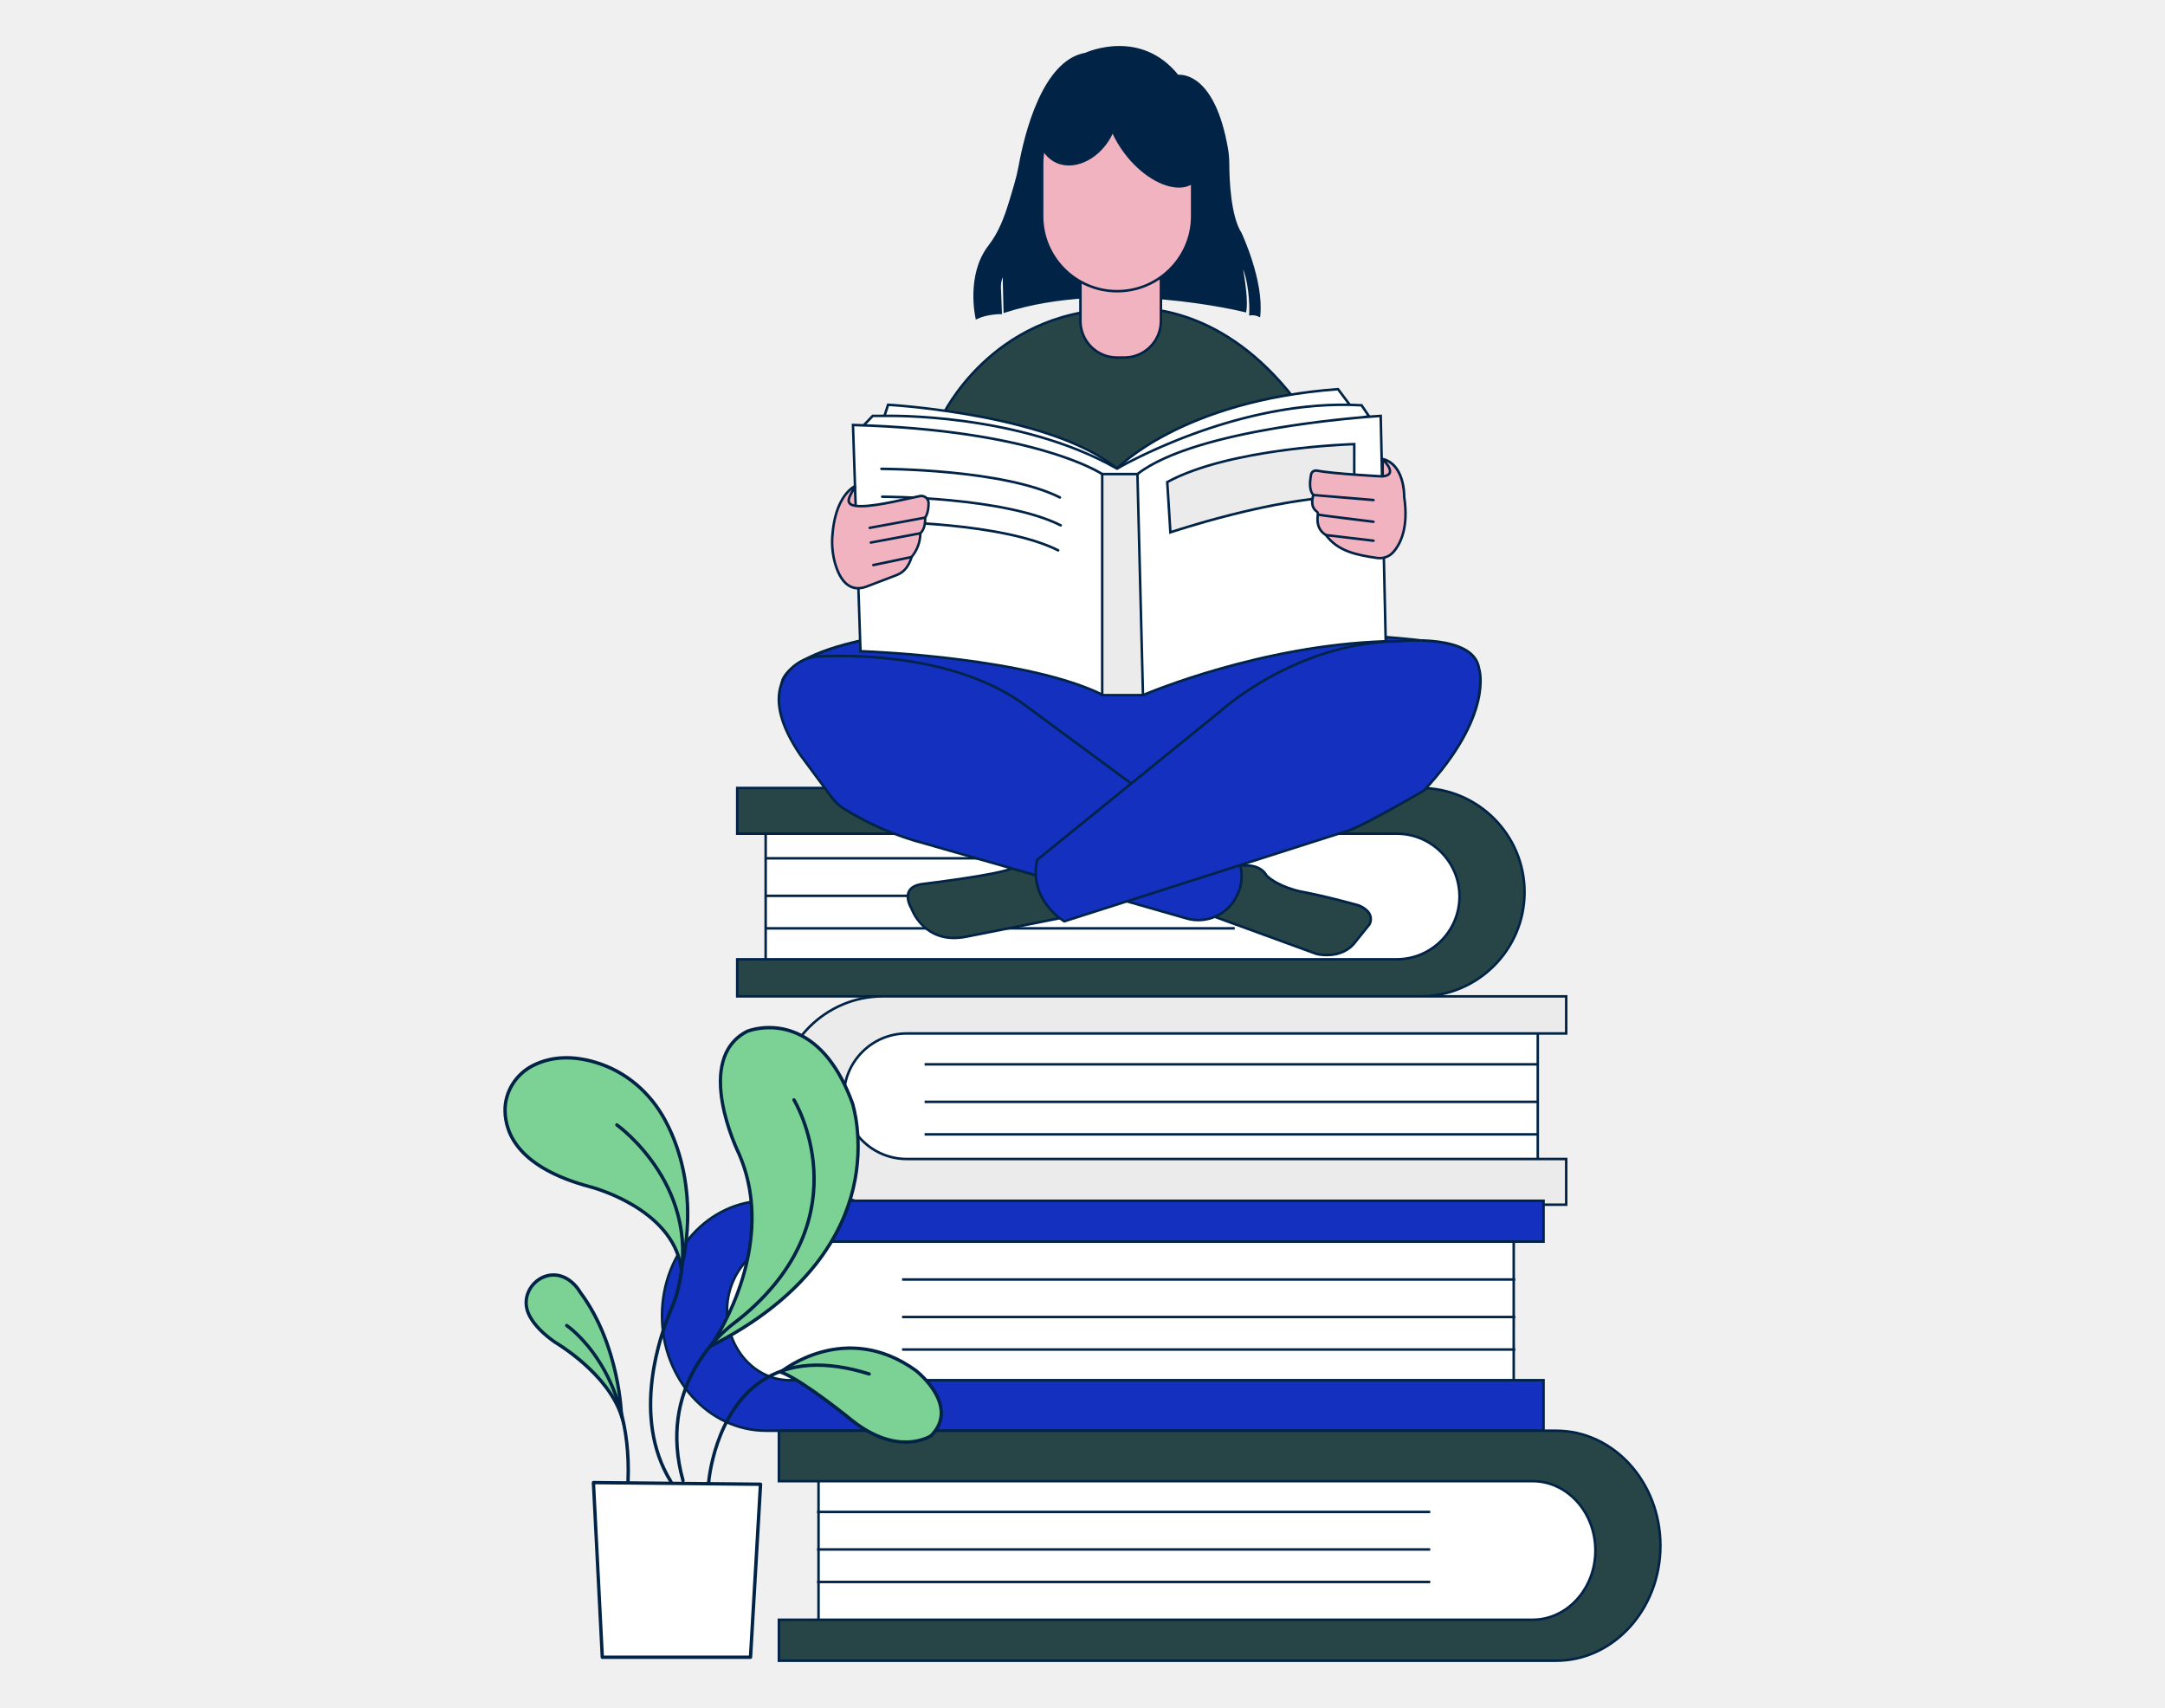
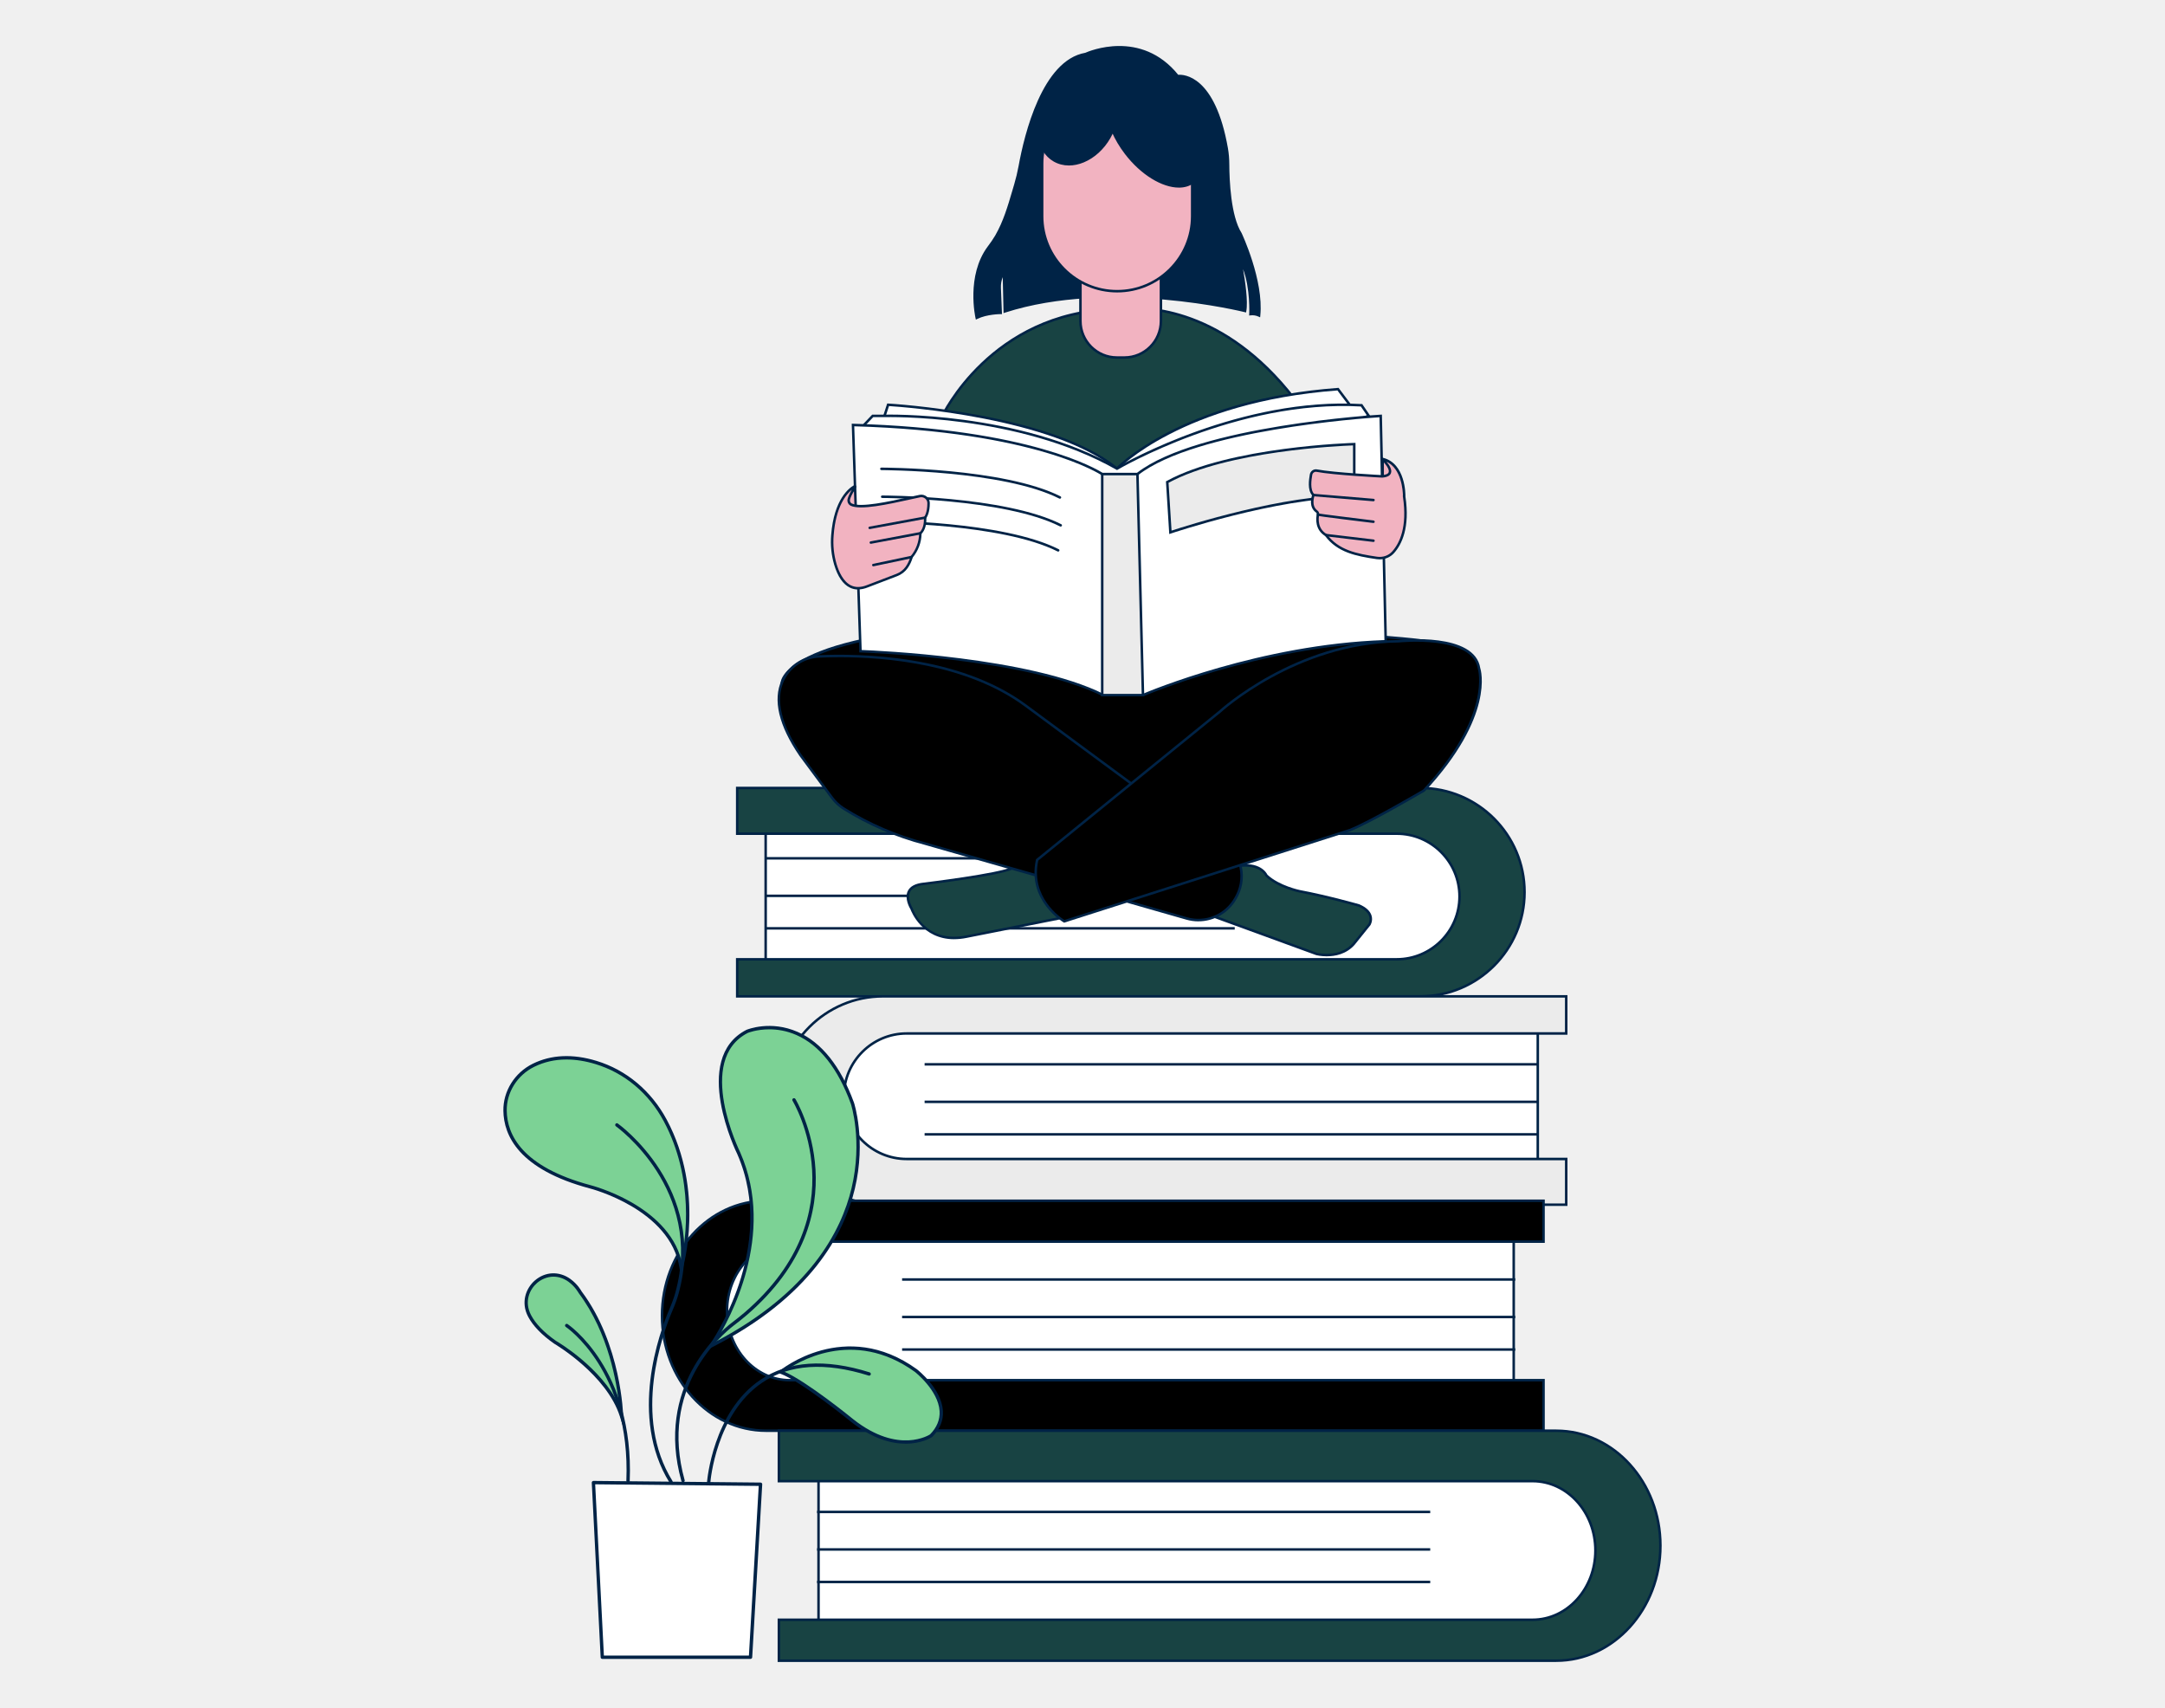
<svg xmlns="http://www.w3.org/2000/svg" id="a" width="865.76" height="682.89" viewBox="0 0 865.76 682.89">
  <g>
    <path d="M306.18,329h253c14.13,0,25.58,11.45,25.58,25.58h0v5.2c0,14.13-11.45,25.58-25.58,25.58h-253v-56.36h0Z" fill="#fff" />
    <path d="M559.18,385.86h-253.5v-57.36h253.5c14.38,0,26.08,11.7,26.08,26.08v5.2c0,14.38-11.7,26.08-26.08,26.08Zm-252.5-1h252.5c13.83,0,25.08-11.25,25.08-25.08v-5.2c0-13.83-11.25-25.08-25.08-25.08h-252.5v55.36Z" fill="#002346" />
  </g>
  <g>
    <rect x="306.18" y="342.68" width="187.57" height="1" fill="#002346" />
    <rect x="306.18" y="357.68" width="187.57" height="1" fill="#002346" />
    <rect x="306.18" y="370.68" width="187.57" height="1" fill="#002346" />
  </g>
  <g>
    <polygon points="552.91 183.65 552.91 192.98 557.16 195.21 558.24 191.93 556.24 185.93 552.91 183.65" fill="#f2b3c1" />
    <path d="M557.45,195.93l-5.05-2.65v-10.58l4.26,2.91,2.11,6.32-1.32,4Zm-4.05-3.26l3.47,1.82,.84-2.56-1.89-5.68-2.42-1.65v8.08Z" fill="#002346" />
  </g>
  <g>
    <ellipse cx="341.24" cy="200.93" rx="3" ry="5" fill="#f2b3c1" />
    <path d="M341.24,206.43c-1.96,0-3.5-2.42-3.5-5.5s1.54-5.5,3.5-5.5,3.5,2.42,3.5,5.5-1.54,5.5-3.5,5.5Zm0-10c-1.36,0-2.5,2.06-2.5,4.5s1.14,4.5,2.5,4.5,2.5-2.06,2.5-4.5-1.14-4.5-2.5-4.5Z" fill="#002346" />
  </g>
  <g>
-     <path d="M294.8,315.06h273.2c23,0,41.65,18.65,41.65,41.65h0c0,23-18.65,41.65-41.65,41.66H294.8v-14.82h263.73c13.86,0,25.1-11.24,25.11-25.1h0c0-13.87-11.24-25.11-25.11-25.11H294.8v-18.28Z" fill="#274546" />
+     <path d="M294.8,315.06h273.2c23,0,41.65,18.65,41.65,41.65h0c0,23-18.65,41.65-41.65,41.66H294.8v-14.82h263.73c13.86,0,25.1-11.24,25.11-25.1h0c0-13.87-11.24-25.11-25.11-25.11H294.8v-18.28Z" fill="#184343" />
    <path d="M568,398.87H294.3v-15.82h264.23c13.56,0,24.6-11.04,24.61-24.6,0-13.57-11.04-24.61-24.61-24.61H294.3v-19.28h273.7c23.24,0,42.15,18.91,42.15,42.15s-18.91,42.15-42.15,42.16Zm-272.7-1h272.7c22.69,0,41.15-18.47,41.15-41.16s-18.46-41.15-41.15-41.15H295.3v17.28h263.23c14.12,0,25.61,11.49,25.61,25.61,0,14.12-11.49,25.6-25.61,25.6H295.3v13.82Z" fill="#002346" />
  </g>
  <g>
    <path d="M614.94,467.73h-253c-14.13,0-25.58-11.45-25.58-25.58h0v-5.2c0-14.13,11.45-25.58,25.58-25.58h253v56.36h0Z" fill="#fff" />
    <path d="M615.44,468.23h-253.5c-14.38,0-26.08-11.7-26.08-26.08v-5.2c0-14.38,11.7-26.08,26.08-26.08h253.5v57.36Zm-253.5-56.36c-13.83,0-25.08,11.25-25.08,25.08v5.2c0,13.83,11.25,25.08,25.08,25.08h252.5v-55.36h-252.5Z" fill="#002346" />
  </g>
  <g>
    <path d="M626.31,481.67H353.12c-23,0-41.64-18.65-41.65-41.65h0c0-23,18.66-41.65,41.66-41.65h273.18v14.84H362.58c-13.86,0-25.09,11.22-25.11,25.08h0c0,13.86,11.24,25.1,25.1,25.11h263.74v18.27Z" fill="#ebebeb" />
    <path d="M626.81,482.17H353.12c-23.24,0-42.14-18.91-42.15-42.15,0-23.24,18.92-42.15,42.16-42.15h273.68v15.84H362.58c-13.55,0-24.59,11.03-24.61,24.58,0,13.56,11.04,24.6,24.6,24.61h264.24v19.27Zm-273.68-83.3c-22.69,0-41.15,18.46-41.16,41.15,0,22.68,18.47,41.14,41.15,41.15h272.69v-17.27H362.57c-14.12,0-25.6-11.49-25.6-25.61,.02-14.11,11.51-25.58,25.61-25.58h263.23v-13.84H353.13Z" fill="#002346" />
  </g>
  <g>
    <path d="M605.32,556.67H317.87c-15.59,0-28.22-12.63-28.22-28.22v-5.74c0-15.59,12.63-28.22,28.22-28.22h287.45v62.18h0Z" fill="#fff" />
    <path d="M605.82,557.17H317.87c-15.84,0-28.72-12.88-28.72-28.72v-5.74c0-15.84,12.88-28.72,28.72-28.72h287.95v63.18Zm-287.95-62.18c-15.28,0-27.72,12.44-27.72,27.72v5.74c0,15.29,12.44,27.72,27.72,27.72h286.95v-61.18H317.87Z" fill="#002346" />
  </g>
  <g>
-     <path d="M617.24,572.05H306.38c-23,0-41.65-20.58-41.65-46h0c0-25.38,18.65-45.95,41.65-45.95h310.86v16.34H315.85c-13.87,0-25.11,12.4-25.11,27.7h0c0,15.3,11.24,27.71,25.11,27.71h301.39v20.2Z" fill="#1330be" />
+     <path d="M617.24,572.05H306.38c-23,0-41.65-20.58-41.65-46h0c0-25.38,18.65-45.95,41.65-45.95h310.86v16.34H315.85c-13.87,0-25.11,12.4-25.11,27.7h0c0,15.3,11.24,27.71,25.11,27.71h301.39v20.2Z" fill="ffff" />
    <path d="M617.74,572.55H306.38c-23.24,0-42.15-20.86-42.15-46.5s18.91-46.45,42.15-46.45h311.36v17.34H315.85c-13.57,0-24.61,12.2-24.61,27.2s11.04,27.21,24.61,27.21h301.89v21.2Zm-311.36-91.95c-22.69,0-41.15,20.39-41.15,45.45s18.46,45.5,41.15,45.5h310.36v-19.2H315.85c-14.12,0-25.61-12.66-25.61-28.21s11.49-28.2,25.61-28.2h300.89v-15.34H306.38Z" fill="#002346" />
  </g>
  <g>
    <path d="M327.32,587.43h283.51c15.59,0,28.22,12.63,28.22,28.22v5.74c0,15.59-12.63,28.22-28.22,28.22H327.32v-62.18h0Z" fill="#fff" />
    <path d="M610.83,650.11H326.82v-63.18h284.01c15.84,0,28.72,12.88,28.72,28.72v5.74c0,15.84-12.88,28.72-28.72,28.72Zm-283.01-1h283.01c15.28,0,27.72-12.43,27.72-27.72v-5.74c0-15.29-12.44-27.72-27.72-27.72H327.82v61.18Z" fill="#002346" />
  </g>
  <g>
-     <path d="M311.47,572.05h310.85c23,0,41.66,20.57,41.66,45.95h0c0,25.39-18.65,46-41.66,46H311.47v-16.38h301.4c13.86,0,25.11-12.41,25.11-27.7h0c0-15.3-11.25-27.71-25.11-27.71H311.47v-20.16Z" fill="#274546" />
+     <path d="M311.47,572.05h310.85c23,0,41.66,20.57,41.66,45.95h0c0,25.39-18.65,46-41.66,46H311.47v-16.38h301.4c13.86,0,25.11-12.41,25.11-27.7h0c0-15.3-11.25-27.71-25.11-27.71H311.47v-20.16Z" fill="#184343" />
    <path d="M622.32,664.5H310.97v-17.38h301.9c13.57,0,24.61-12.2,24.61-27.2s-11.04-27.21-24.61-27.21H310.97v-21.16h311.35c23.25,0,42.16,20.84,42.16,46.45s-18.91,46.5-42.16,46.5Zm-310.35-1h310.35c22.7,0,41.16-20.41,41.16-45.5s-18.46-45.45-41.16-45.45H311.97v19.16h300.9c14.12,0,25.61,12.66,25.61,28.21s-11.49,28.2-25.61,28.2H311.97v15.38Z" fill="#002346" />
  </g>
  <g>
-     <path d="M517.53,159.38c-28.69-37-60.28-36.62-67.73-36-1.35,.12-2.7,.19-4.05,.23-50.08,1.31-69.12,43.05-69.12,43.05v34.14h140.9v-41.42Z" fill="#274546" />
+     <path d="M517.53,159.38c-28.69-37-60.28-36.62-67.73-36-1.35,.12-2.7,.19-4.05,.23-50.08,1.31-69.12,43.05-69.12,43.05v34.14h140.9v-41.42Z" fill="#184343" />
    <path d="M518.03,201.3h-141.9l.05-34.85c.19-.42,19.75-42.04,69.56-43.34,1.47-.04,2.79-.12,4.02-.23,8.84-.74,39.87-.3,68.17,36.19l.1,.14v42.09Zm-140.9-1h139.9v-40.75c-27.96-35.96-58.49-36.4-67.19-35.67-1.25,.11-2.58,.19-4.08,.23-48.02,1.26-67.57,40.44-68.64,42.66v33.53Z" fill="#002346" />
  </g>
  <g>
    <path d="M353.69,166.29l1.45-4.45s64.91,3.51,91.52,25.54c0,0,25.17-27.09,88.39-31.79l4.7,6.25-93.39,32.77-92.67-28.32Z" fill="#fff" />
    <path d="M446.37,195.14l-.16-.05-93.16-28.47,1.73-5.3,.38,.02c.65,.04,64.81,3.74,91.46,25.36,3.19-3.14,29.5-27.24,88.39-31.61l.27-.02,5.27,7.01-94.19,33.05Zm-92.05-29.17l92.03,28.12,92.59-32.49-4.12-5.49c-62.06,4.69-87.54,31.34-87.79,31.61l-.32,.34-.36-.3c-25.12-20.8-85.45-25.06-90.85-25.4l-1.17,3.6Z" fill="#002346" />
  </g>
  <g>
-     <path d="M312.67,273.01s.48-21.68,101.5-23.49h65.6s75.36,4.7,88.53,6.57l-119.39,62.44-136.24-45.52Z" fill="#1330be" />
+     <path d="M312.67,273.01s.48-21.68,101.5-23.49h65.6s75.36,4.7,88.53,6.57l-119.39,62.44-136.24-45.52Z" fill="ffff" />
    <path d="M448.95,319.07l-136.79-45.7v-.37c.03-.91,1.65-22.18,102-23.98h65.61c.78,.05,75.56,4.72,88.6,6.58l1.54,.22-120.95,63.26Zm-135.71-46.4l135.63,45.31,117.79-61.6c-16.52-1.96-86.19-6.32-86.92-6.36h-65.57c-91.82,1.65-100.19,19.87-100.93,22.65Z" fill="#002346" />
  </g>
  <g>
-     <path d="M416.17,350.04l-11.17-3c-5.15,2.71-35.59,6.34-35.59,6.34-10.48,1.08-4.88,9.93-4.88,9.93,0,0,4.88,14.64,22,11.2l39.19-7.76-9.55-16.71Z" fill="#274546" />
+     <path d="M416.17,350.04l-11.17-3c-5.15,2.71-35.59,6.34-35.59,6.34-10.48,1.08-4.88,9.93-4.88,9.93,0,0,4.88,14.64,22,11.2l39.19-7.76-9.55-16.71Z" fill="#184343" />
    <path d="M381.56,375.53c-12.83,0-17.15-11.08-17.49-12-.3-.5-2.51-4.29-1.05-7.29,.92-1.88,3.04-3.01,6.33-3.35,.3-.04,30.4-3.65,35.41-6.29l.17-.09,.19,.05,11.37,3.05,10,17.49-39.87,7.89c-1.82,.37-3.51,.53-5.07,.53Zm23.49-27.96c-5.63,2.71-34.35,6.16-35.58,6.3-2.93,.3-4.79,1.24-5.54,2.79-1.29,2.66,1,6.34,1.02,6.37l.05,.11c.19,.58,4.95,14.17,21.43,10.87l38.51-7.62-9.1-15.93-10.78-2.9Z" fill="#002346" />
  </g>
  <g>
-     <path d="M485.75,366.55l40.72,14.86s9.15,2.39,14.81-3.92l6.32-7.84s2.83-4.53-4.14-7.6c0,0-12.2-3.51-23.74-5.69,0,0-8.49-1.74-13.29-6.32,0,0-2.19-5.32-11.76-3.75l-8.92,20.26Z" fill="#274546" />
+     <path d="M485.75,366.55l40.72,14.86s9.15,2.39,14.81-3.92l6.32-7.84s2.83-4.53-4.14-7.6c0,0-12.2-3.51-23.74-5.69,0,0-8.49-1.74-13.29-6.32,0,0-2.19-5.32-11.76-3.75l-8.92,20.26Z" fill="#184343" />
    <path d="M530.58,382.37c-2.37,0-4.08-.43-4.24-.47l-41.27-15.06,9.24-21,.27-.04c9.22-1.52,11.87,3.15,12.26,3.95,4.65,4.38,12.89,6.11,12.98,6.12,11.42,2.16,23.66,5.67,23.78,5.7,2.69,1.18,4.3,2.68,4.86,4.49,.64,2.09-.39,3.78-.43,3.85l-6.35,7.89c-3.36,3.75-7.84,4.56-11.08,4.56Zm-44.16-16.1l40.22,14.68s8.88,2.22,14.27-3.78l6.3-7.82h0s.8-1.37,.29-2.99c-.47-1.51-1.9-2.8-4.24-3.83-.06-.01-12.25-3.51-23.63-5.66-.36-.07-8.69-1.82-13.54-6.45l-.12-.17c-.08-.2-2.15-4.83-10.95-3.49l-8.59,19.52Z" fill="#002346" />
  </g>
  <g>
    <path d="M390.59,127.05s-3.9-16.57,4.81-28.23c1.09-1.41,2.09-2.88,3-4.4,3.7-6.43,5.55-13.51,7.65-20.59,.73-2.45,1.32-4.93,1.78-7.45,1.94-10.67,9.04-41.86,26.31-44.79,0,0,21.59-10.26,36.8,8.85,0,0,14.15-2.31,19.6,28.94,.37,2.14,.53,4.31,.54,6.48,.03,6.17,.59,20.71,4.98,27.57,0,0,8.85,18.62,7.41,32.71-1.07-.5-2.26-.68-3.43-.54,0,0,.72-13.55-4.16-21.68,0,0,3.07,14.81,2,20.41,0,0-53.47-13.55-96.1,.18l-.36-15.71h0c-1.18,1.88-1.76,4.07-1.67,6.29l.4,10s-5.53,0-9.56,1.97Z" fill="#002346" />
    <path d="M390.24,127.78l-.14-.61c-.04-.17-3.85-16.93,4.9-28.64,1.07-1.39,2.07-2.86,2.97-4.36,3.25-5.65,5.02-11.7,6.9-18.1l.7-2.38c.72-2.44,1.32-4.93,1.77-7.4,2.29-12.6,9.46-42.19,26.65-45.18,1.34-.6,22.31-9.58,37.17,8.8,2.16-.17,14.77,.12,19.88,29.38,.36,2.05,.54,4.2,.55,6.56,.03,5.95,.56,20.52,4.9,27.3,.12,.24,8.92,18.96,7.49,33.03l-.07,.7-.64-.29c-.99-.46-2.08-.63-3.16-.5l-.59,.07,.03-.59c0-.12,.49-10.14-2.46-17.96,.84,4.8,2.03,12.91,1.29,16.81l-.1,.52-.51-.13c-.53-.13-53.82-13.35-95.82,.17l-.64,.21-.33-14.39c-.53,1.35-.78,2.8-.72,4.27l.42,10.52h-.52s0,0,0,0c-.07,0-5.47,.02-9.34,1.92l-.56,.28Zm57.33-108.39c-7.47,0-13.12,2.6-13.23,2.65l-.13,.04c-17.09,2.9-24.14,34.7-25.9,44.38-.46,2.51-1.06,5.03-1.79,7.5l-.7,2.37c-1.81,6.18-3.68,12.57-7,18.33-.92,1.54-1.94,3.04-3.04,4.46-7.54,10.1-5.42,24.14-4.84,27.21,3.3-1.44,7.27-1.7,8.68-1.74l-.38-9.49c-.1-2.33,.51-4.6,1.75-6.57l.89-1.41,.38,16.71c39.91-12.57,89.54-1.46,95.21-.12,.78-5.79-2.05-19.55-2.08-19.7l-.6-2.89,1.52,2.53c4.39,7.32,4.33,18.7,4.25,21.4,.84-.03,1.68,.09,2.47,.37,1.07-13.71-7.34-31.6-7.42-31.78-4.45-6.94-5-21.74-5.03-27.78-.01-2.3-.19-4.39-.53-6.39-5.29-30.31-18.89-28.56-19.03-28.53l-.29,.04-.18-.23c-7.19-9.03-15.89-11.36-22.97-11.36Z" fill="#002346" />
  </g>
  <g>
    <path d="M432.09,107.54h32.15v20.81c0,8.06-6.53,14.59-14.59,14.59h-3c-8.06,0-14.59-6.53-14.59-14.59v-20.81h.03Z" fill="#f2b3c1" />
    <path d="M449.65,143.44h-3c-8.32,0-15.09-6.77-15.09-15.09v-21.31h33.18v21.31c0,8.32-6.77,15.09-15.09,15.09Zm-17.09-35.4v20.31c0,7.77,6.32,14.09,14.09,14.09h3c7.77,0,14.09-6.32,14.09-14.09v-20.31h-31.18Z" fill="#002346" />
  </g>
  <g>
    <rect x="416.74" y="35.43" width="60" height="81" rx="30" ry="30" fill="#f2b3c1" />
    <path d="M446.74,116.93c-16.82,0-30.5-13.68-30.5-30.5v-21c0-16.82,13.68-30.5,30.5-30.5s30.5,13.68,30.5,30.5v21c0,16.82-13.68,30.5-30.5,30.5Zm0-81c-16.27,0-29.5,13.23-29.5,29.5v21c0,16.27,13.23,29.5,29.5,29.5s29.5-13.23,29.5-29.5v-21c0-16.27-13.23-29.5-29.5-29.5Z" fill="#002346" />
  </g>
  <g>
    <path d="M345.39,170.07l3.6-3.78h4.7s53-1.67,93,21.09c0,0,47.57-28.26,97.78-25.33l2.89,4.24-83.12,28.32-117-19.15-1.85-5.39Z" fill="#fff" />
    <path d="M464.28,195.12l-.12-.02-117.3-19.2-2.05-5.96,3.96-4.15h4.91c.51-.02,53.36-1.41,93,21.01,3.82-2.2,49.9-28.06,97.81-25.25h.25s3.4,5,3.4,5l-83.86,28.57Zm-116.67-20.11l116.58,19.08,82.38-28.07-2.38-3.49c-49.4-2.78-96.78,24.99-97.25,25.27l-.25,.15-.25-.14c-39.41-22.43-92.21-21.04-92.74-21.02h-4.5l-3.24,3.4,1.65,4.82Z" fill="#002346" />
  </g>
  <g>
    <path d="M341.11,169.93l3,90.44s65.92,2,97.06,17.56h15.91s45.71-19.88,97.06-21.53l-2-90.11s-72.73,4.11-97.29,23.26h-14.09s-25.53-17.56-99.65-19.62Z" fill="#fff" />
    <path d="M457.18,278.43h-16.13l-.11-.05c-30.68-15.33-96.19-17.49-96.85-17.51h-.47s-3.03-91.45-3.03-91.45h.53c70.72,1.98,97.67,18.28,99.78,19.63h13.77c24.53-18.94,96.71-23.22,97.43-23.26l.52-.03,2.02,91.12-.49,.02c-50.66,1.63-96.42,21.29-96.88,21.49l-.1,.04Zm-15.9-1h15.69c2.39-1.02,47.11-19.81,96.65-21.51l-1.98-89.09c-6.58,.42-73.42,5.13-96.49,23.12l-.14,.11h-14.42l-.13-.09c-.25-.17-26.19-17.42-98.85-19.52l2.97,89.44c5.99,.22,67.15,2.85,96.69,17.54Z" fill="#002346" />
  </g>
  <g>
    <path d="M468.03,212.85s44.26-15,73.52-14.27v-21s-49.31,1.26-74.78,15.17l1.26,20.1Z" fill="#ebebeb" />
    <path d="M467.57,213.53l-1.32-21.07,.28-.15c25.28-13.81,74.51-15.22,75.01-15.23h.51s0,22.01,0,22.01h-.51c-.68-.03-1.37-.04-2.07-.04-28.82,0-70.84,14.12-71.27,14.27l-.62,.21Zm-.28-20.5l1.2,19.13c5.45-1.79,45.42-14.61,72.56-14.1v-19.97c-5.3,.19-50,2.14-73.76,14.94Z" fill="#002346" />
  </g>
  <polygon points="457.06 277.93 440.76 277.93 440.76 189.55 454.85 189.55 457.06 277.93" fill="#a7a9ac" />
  <g>
    <polygon points="457.06 277.93 440.76 277.93 440.76 189.55 454.85 189.55 457.06 277.93" fill="#ebebeb" />
    <path d="M457.57,278.43h-17.31v-89.38h15.08l2.24,89.38Zm-16.31-1h15.29l-2.19-87.38h-13.1v87.38Z" fill="#002346" />
  </g>
  <g>
-     <path d="M410.05,282.04l45.52,33.6c7.94,5.95,22.21,14.2,32.12,19.72,8.05,4.46,11.14,14.48,7,22.7-.2,.39-.4,.77-.61,1.14-3.89,6.89-12.01,10.21-19.61,8.01l-104.52-29.9c-11.49-3-22.45-7.72-32.53-14-1.82-1.14-3.41-2.61-4.69-4.34l-12.64-17.06c-9.14-13.44-10.1-23-7.1-29.69,2.69-5.79,8.41-9.57,14.79-9.77,15.1-.66,55.34-.24,82.27,19.59Z" fill="#1330be" />
+     <path d="M410.05,282.04l45.52,33.6c7.94,5.95,22.21,14.2,32.12,19.72,8.05,4.46,11.14,14.48,7,22.7-.2,.39-.4,.77-.61,1.14-3.89,6.89-12.01,10.21-19.61,8.01l-104.52-29.9c-11.49-3-22.45-7.72-32.53-14-1.82-1.14-3.41-2.61-4.69-4.34l-12.64-17.06c-9.14-13.44-10.1-23-7.1-29.69,2.69-5.79,8.41-9.57,14.79-9.77,15.1-.66,55.34-.24,82.27,19.59Z" fill="ffff" />
    <path d="M479.24,368.39c-1.63,0-3.28-.23-4.92-.7l-104.52-29.9c-11.54-3.01-22.53-7.74-32.66-14.06-1.88-1.18-3.51-2.68-4.83-4.47l-12.64-17.06c-8.28-12.17-10.68-22.33-7.15-30.19,2.79-6,8.62-9.86,15.23-10.07,15.85-.68,55.63-.16,82.58,19.69h0l45.52,33.6c7.84,5.88,21.77,13.95,32.07,19.69,8.31,4.61,11.48,14.87,7.2,23.36-.2,.4-.41,.79-.62,1.16-3.19,5.64-9.06,8.94-15.27,8.94Zm-143.56-105.61c-3.03,0-5.69,.07-7.89,.17-6.23,.2-11.73,3.83-14.36,9.48-3.37,7.52-1,17.35,7.06,29.2l12.63,17.04c1.25,1.68,2.78,3.1,4.55,4.21,10.04,6.26,20.94,10.95,32.39,13.94l104.53,29.9c7.42,2.14,15.24-1.06,19.04-7.78,.21-.37,.4-.74,.6-1.12,4.03-8.01,1.05-17.69-6.8-22.03-10.33-5.75-24.3-13.85-32.18-19.76l-45.52-33.6c-22.97-16.91-55.42-19.66-74.07-19.66Z" fill="#002346" />
  </g>
  <g>
-     <path d="M414.75,343.81l73-59.24s30-27.82,71.53-28.18c0,0,30-3.25,32.16,10.83,0,0,6.14,18.55-22,48.84,0,0-21.39,12.58-29.62,15.83l-114.24,36.49s-14.45-8.31-10.83-24.57Z" fill="#1330be" />
+     <path d="M414.75,343.81l73-59.24s30-27.82,71.53-28.18c0,0,30-3.25,32.16,10.83,0,0,6.14,18.55-22,48.84,0,0-21.39,12.58-29.62,15.83l-114.24,36.49s-14.45-8.31-10.83-24.57Z" fill="ffff" />
    <path d="M425.52,368.92l-.19-.11c-.15-.08-14.73-8.68-11.07-25.11l.04-.17,.14-.11,73-59.24c.28-.26,30.59-27.93,71.84-28.29,1.19-.13,30.45-3.13,32.66,11.25,.24,.69,5.89,19.1-22.13,49.26l-.11,.09c-.21,.13-21.52,12.64-29.69,15.86l-114.48,36.57Zm-10.32-24.83c-3.15,14.62,8.8,22.71,10.44,23.75l114.02-36.42c7.85-3.1,28.16-14.99,29.46-15.75,27.56-29.7,21.9-48.11,21.84-48.29-2.08-13.53-31.34-10.52-31.63-10.49-40.9,.36-70.95,27.77-71.24,28.05l-72.89,59.15Z" fill="#002346" />
  </g>
  <g>
    <path d="M552.98,183.53c-.07-.02-.13,.07-.07,.12,1.11,1.07,6.21,6.35-.2,6.81,0,0-19.24-.98-26.11-2.29-1.1-.21-2.14,.53-2.33,1.63-.33,1.96-1.03,6.14,.97,8.14,0,0-1.74,4.36,1.28,6.57,.4,.29,.61,.77,.51,1.26-.34,1.75-.66,5.86,3.2,8.17,4.86,6.57,12.39,8,20.38,9.15,2.42,.35,4.89-.47,6.52-2.3,2.83-3.18,6.25-9.75,4.39-22.2,0,.03,.33-12.82-8.56-15.06Z" fill="#f2b3c1" />
    <path d="M551.74,223.66c-.39,0-.79-.03-1.18-.08-8.42-1.22-15.79-2.75-20.66-9.27-4.06-2.5-3.7-6.87-3.35-8.65,.06-.29-.06-.58-.32-.76-2.86-2.08-1.92-5.77-1.56-6.85-1.9-2.24-1.23-6.32-.9-8.31,.11-.69,.48-1.27,1.03-1.66,.55-.39,1.22-.53,1.88-.4,6.75,1.29,25.85,2.27,26.04,2.28,.98-.07,2.29-.33,2.58-1.13,.43-1.18-1.22-3.33-2.75-4.82l-.27-.27,.17-.42c.13-.23,.39-.35,.64-.28h0c8.97,2.27,8.95,14.59,8.93,15.52,1.84,12.38-1.44,19.1-4.52,22.56-1.46,1.63-3.55,2.54-5.78,2.54Zm-25.52-35.03c-.3,0-.59,.09-.84,.27-.33,.23-.55,.58-.62,.98-.32,1.93-.98,5.89,.83,7.7l.23,.23-.12,.31s-1.56,4.03,1.11,5.98c.57,.41,.84,1.09,.71,1.76-.31,1.58-.64,5.48,2.97,7.65l.14,.13c4.64,6.27,11.82,7.76,20.05,8.95,2.32,.34,4.59-.46,6.07-2.13,2.94-3.3,6.07-9.76,4.27-21.79l-.07-.5h.07c-.04-2-.57-10.75-6.57-13.58,1.13,1.33,2.3,3.17,1.78,4.59-.38,1.04-1.56,1.65-3.51,1.79-.25,0-19.42-1-26.24-2.3-.09-.02-.19-.03-.28-.03Z" fill="#002346" />
  </g>
  <g>
    <ellipse cx="461.74" cy="52.43" rx="14.5" ry="25.5" transform="translate(63.17 291.38) rotate(-37.42)" fill="#002346" />
    <path d="M471.41,75.01c-6.64,0-15.13-5.03-21.58-13.46-8.71-11.39-10.46-24.74-3.89-29.76,3.22-2.47,7.91-2.6,13.18-.36,5.18,2.19,10.34,6.42,14.53,11.9,4.19,5.48,6.92,11.56,7.68,17.14,.78,5.67-.57,10.16-3.8,12.63-1.7,1.3-3.8,1.92-6.13,1.92Zm-19.29-44.17c-2.16,0-4.05,.58-5.57,1.74-6.13,4.69-4.3,17.41,4.07,28.36,8.38,10.95,20.18,16.04,26.31,11.35,2.93-2.24,4.14-6.39,3.41-11.7-.74-5.41-3.4-11.32-7.49-16.67h0c-4.09-5.34-9.1-9.46-14.13-11.58-2.37-1.01-4.61-1.51-6.61-1.51Z" fill="#002346" />
  </g>
  <g>
    <ellipse cx="431.03" cy="47.74" rx="18.92" ry="14.5" transform="translate(174.17 397.15) rotate(-60)" fill="#002346" />
    <path d="M427.45,66.17c-2.19,0-4.27-.54-6.13-1.61-7.16-4.13-8.63-15.04-3.28-24.32,5.35-9.27,15.54-13.46,22.7-9.32,7.16,4.14,8.63,15.05,3.28,24.32-2.58,4.47-6.35,7.91-10.61,9.68-2.02,.84-4.03,1.25-5.96,1.25Zm7.16-35.85c-5.7,0-11.94,3.9-15.71,10.42-5.08,8.8-3.77,19.09,2.91,22.95,3.22,1.86,7.2,1.96,11.21,.3,4.06-1.68,7.65-4.97,10.13-9.25h0c5.08-8.8,3.77-19.09-2.91-22.95-1.73-1-3.64-1.47-5.63-1.47Z" fill="#002346" />
  </g>
  <g>
    <path d="M423.84,199.4c-.08,0-.15-.02-.22-.05-22.53-11.35-70.69-11.35-71.16-11.39h0c-.28,0-.5-.22-.5-.5,0-.28,.22-.5,.5-.5,.46,0,48.87,.04,71.62,11.49,.25,.12,.35,.42,.22,.67-.09,.17-.26,.28-.45,.28Z" fill="#002346" />
    <path d="M423.16,220.55c-.08,0-.15-.02-.22-.05-22.53-11.35-70.7-11.36-71.16-11.39h0c-.28,0-.5-.22-.5-.5,0-.28,.22-.5,.5-.5h.01c1.08,0,49,.11,71.6,11.49,.25,.12,.35,.42,.22,.67-.09,.17-.26,.28-.45,.28Z" fill="#002346" />
    <path d="M424.16,210.55c-.08,0-.15-.02-.22-.05-22.53-11.35-70.69-11.39-71.16-11.39h0c-.28,0-.5-.22-.5-.5,0-.28,.22-.5,.5-.5,.46,0,48.87,.04,71.62,11.49,.25,.12,.35,.42,.22,.67-.09,.17-.26,.28-.45,.28Z" fill="#002346" />
  </g>
  <g>
    <path d="M341.92,194.72c.1-.15-.06-.33-.21-.24-1.85,1.03-7.76,5.39-8.83,19.53-.33,3.92,.07,7.86,1.18,11.63,1.65,5.54,5.26,11.84,12.9,8.74l11.64-4.45c1.6-.61,3-1.66,3.99-3.06,.88-1.25,1.55-2.66,1.96-4.16,2.25-2.66,3.49-6.01,3.52-9.49,0,0,2.17-1.69,1.9-6.26,0,0,1.4-1.66,1.39-5.8,0-1.81-1.69-3.17-3.47-2.81-7.11,1.42-23,5.62-27.49,3.4-.8-.39-1.17-1.35-.93-2.2,.25-.9,.9-2.41,2.47-4.82Z" fill="#f2b3c1" />
    <path d="M343.15,235.7c-1.16,0-2.24-.24-3.25-.73-2.78-1.33-4.91-4.43-6.33-9.19-1.13-3.85-1.53-7.82-1.2-11.81,1.09-14.4,7.23-18.89,9.09-19.93,.26-.15,.59-.1,.8,.12,.21,.23,.24,.57,.07,.83h0c-1.59,2.45-2.19,3.9-2.41,4.68-.18,.64,.11,1.34,.67,1.62,3.54,1.75,15.06-.79,22.69-2.48,1.7-.37,3.23-.71,4.48-.96,1-.2,2.03,.06,2.82,.7,.79,.64,1.24,1.59,1.24,2.6,.02,3.58-1.01,5.41-1.38,5.95,.18,3.9-1.36,5.79-1.91,6.33-.08,3.47-1.34,6.83-3.56,9.5-.42,1.51-1.1,2.92-2,4.21-1.03,1.46-2.49,2.58-4.22,3.24l-11.64,4.45c-1.4,.57-2.73,.85-3.98,.85Zm-2.5-39.89c-2.39,1.94-6.42,6.85-7.28,18.24-.32,3.87,.07,7.72,1.16,11.45,.92,3.08,2.67,7.07,5.8,8.57,1.84,.88,4,.83,6.43-.15l11.65-4.46c1.55-.59,2.84-1.59,3.76-2.88,.86-1.22,1.49-2.56,1.88-4l.1-.19c2.17-2.56,3.37-5.82,3.4-9.17v-.24s.19-.15,.19-.15c.08-.06,1.96-1.62,1.71-5.84v-.2s.12-.15,.12-.15c.01-.01,1.29-1.61,1.27-5.47,0-.71-.32-1.38-.88-1.83-.56-.46-1.29-.64-1.99-.5-1.25,.25-2.78,.59-4.47,.96-8.23,1.82-19.49,4.3-23.35,2.4-.99-.49-1.5-1.69-1.19-2.79,.27-.96,.83-2.17,1.69-3.61Zm.84-1.35h0Z" fill="#002346" />
  </g>
  <path d="M347.78,211.55c-.24,0-.45-.17-.49-.41-.05-.27,.13-.53,.4-.58l22.18-4.09c.27-.05,.53,.13,.58,.4,.05,.27-.13,.53-.4,.58l-22.18,4.09s-.06,0-.09,0Z" fill="#002346" />
  <path d="M348.24,217.43c-.24,0-.45-.17-.49-.41-.05-.27,.13-.53,.4-.58l19.81-3.71c.27-.05,.53,.13,.58,.4,.05,.27-.13,.53-.4,.58l-19.81,3.71s-.06,0-.09,0Z" fill="#002346" />
  <path d="M349.24,226.43c-.23,0-.44-.16-.49-.4-.06-.27,.12-.54,.39-.59l15.29-3.22c.27-.06,.54,.12,.59,.39,.06,.27-.12,.54-.39,.59l-15.29,3.22s-.07,.01-.1,.01Z" fill="#002346" />
  <path d="M549.24,200.43s-.03,0-.04,0l-24-2c-.28-.02-.48-.26-.46-.54s.26-.47,.54-.46l24,2c.28,.02,.48,.26,.46,.54-.02,.26-.24,.46-.5,.46Z" fill="#002346" />
  <path d="M549.24,209.11s-.04,0-.06,0c-22.15-2.69-22.32-2.84-22.47-2.97-.21-.18-.24-.49-.06-.71,.14-.17,.37-.22,.56-.14,.87,.2,13.64,1.79,22.08,2.82,.27,.03,.47,.28,.44,.56-.03,.25-.25,.44-.5,.44Z" fill="#002346" />
  <path d="M549.24,216.69s-.04,0-.06,0l-19-2.26c-.27-.03-.47-.28-.44-.55,.03-.28,.28-.48,.56-.44l19,2.26c.27,.03,.47,.28,.44,.55-.03,.25-.25,.44-.5,.44Z" fill="#002346" />
  <g>
    <rect x="369.74" y="425.05" width="245.19" height="1" fill="#002346" />
    <rect x="369.74" y="440.05" width="245.19" height="1" fill="#002346" />
    <rect x="369.74" y="453.05" width="245.19" height="1" fill="#002346" />
  </g>
  <g>
    <rect x="360.74" y="511.08" width="245.19" height="1" fill="#002346" />
    <rect x="360.74" y="526.08" width="245.19" height="1" fill="#002346" />
    <rect x="360.74" y="539.08" width="245.19" height="1" fill="#002346" />
  </g>
  <g>
    <rect x="326.74" y="604.02" width="245.19" height="1" fill="#002346" />
    <rect x="326.74" y="619.02" width="245.19" height="1" fill="#002346" />
    <rect x="326.74" y="632.02" width="245.19" height="1" fill="#002346" />
  </g>
  <g>
    <g>
      <path d="M312.23,548.58s25.31-21.29,54.04-.57c0,0,18.04,14.03,6.01,26.06,0,0-12.7,8.69-31.41-6.01,0,0-19.88-16.23-28.65-19.48Z" fill="#7cd295" />
      <path d="M362.13,577.24c-5.56,0-13.02-1.86-21.66-8.65-.21-.17-19.91-16.21-28.47-19.37l-1.09-.4,.89-.75c.26-.22,26.05-21.38,54.87-.6,.42,.33,9.85,7.76,10.4,16.66,.24,3.82-1.21,7.33-4.31,10.43-.12,.09-4.06,2.69-10.64,2.69Zm-48.55-28.84c9.19,4.03,26.95,18.49,27.73,19.13,18.1,14.22,30.48,6.06,30.6,5.98,2.71-2.73,4.03-5.89,3.82-9.31-.51-8.29-9.77-15.59-9.87-15.67-24.93-17.97-47.53-3.59-52.28-.14Z" fill="#002346" />
    </g>
    <g>
      <path d="M284.25,538.18s27.9-38.95,11.19-77.03c0,0-18.71-37.42,3.34-48.78,0,0,27.4-11.36,42.1,28.73,0,0,19.71,58.52-56.63,97.08Z" fill="#7cd295" />
      <path d="M282.1,540.02l1.6-2.23c.28-.39,27.48-39.08,11.12-76.37-.18-.35-18.73-38.12,3.65-49.65,.44-.19,9.7-3.92,20.48,.81,9.63,4.22,17.22,13.74,22.55,28.29,.06,.17,4.94,15.05,.33,34.47-4.24,17.88-17.63,43.41-57.3,63.45l-2.45,1.24Zm25.55-128.46c-5.08,0-8.55,1.4-8.61,1.43-21.15,10.9-3.18,47.49-3,47.85,14.44,32.93-4.35,66.81-9.83,75.57,37.41-19.6,50.2-44.08,54.31-61.32,4.54-19.05-.23-33.64-.28-33.78-5.2-14.18-12.54-23.44-21.82-27.5-3.91-1.71-7.64-2.25-10.77-2.25Z" fill="#002346" />
    </g>
    <g>
      <path d="M213.33,425.93c-6.93,3.41-11.48,10.44-11.37,18.16,.14,9.65,6.05,22.93,34.01,30.41,0,0,32.78,8.12,36.44,32.46,0,0,9.04-30.16-6.38-58.96-5.91-11.03-15.74-19.57-27.72-23.2-7.52-2.28-16.5-3.06-24.99,1.12Z" fill="#7cd295" />
      <path d="M272.19,510.05l-.45-2.98c-3.54-23.6-35.61-31.83-35.93-31.91-28.27-7.57-34.38-21.06-34.52-31.06-.11-7.83,4.5-15.21,11.74-18.78h0c7.41-3.65,15.98-4.04,25.48-1.16,11.95,3.62,21.93,11.98,28.12,23.53,15.38,28.72,6.52,59.17,6.43,59.47l-.87,2.88Zm-45.67-86.43c-4.63,0-8.94,.98-12.89,2.93h0c-6.78,3.34-11.1,10.23-10.99,17.55,.14,9.53,6.07,22.43,33.51,29.77,.31,.08,30.56,7.82,36.32,30.02,1.75-8.19,5.34-32.45-7.03-55.56-6.01-11.23-15.72-19.35-27.32-22.87-4.05-1.23-7.92-1.84-11.6-1.84Z" fill="#002346" />
    </g>
    <g>
      <path d="M211.77,526.12c1.68,3.21,4.8,6.78,10.17,10.53,0,0,21.1,12.23,26.59,29.5,0,0-.53-28.17-16.57-49.55,0,0-1.39-2.63-4.25-4.69-9.45-6.8-21.35,3.89-15.94,14.2Z" fill="#7cd295" />
      <path d="M249.29,570.78l-1.4-4.42c-5.34-16.82-26.08-29-26.28-29.12-5-3.5-8.5-7.13-10.43-10.8h0c-3.02-5.75-.83-11.4,2.68-14.45,4.16-3.61,9.75-3.85,14.25-.61,2.95,2.13,4.4,4.81,4.45,4.92,15.93,21.22,16.64,49.57,16.64,49.85l.09,4.63Zm-27.89-60.33c-2.66,0-5.04,1.13-6.67,2.55-2.88,2.5-5.23,7.36-2.37,12.81h0c1.83,3.49,5.18,6.95,9.96,10.3,.76,.44,18.13,10.65,25.22,25.73-.86-8.7-4.11-28.8-16.12-44.82-.07-.11-1.42-2.61-4.11-4.55-2-1.44-4.03-2.01-5.92-2.01Z" fill="#002346" />
    </g>
    <g>
      <polygon points="237.31 592.79 240.86 662.62 300.12 662.62 304.13 593.45 237.31 592.79" fill="#fff" />
      <path d="M300.12,663.29h-59.26c-.36,0-.66-.28-.67-.64l-3.55-69.83c0-.19,.06-.37,.19-.5,.13-.13,.29-.21,.49-.21l66.82,.66c.18,0,.36,.08,.49,.21,.13,.13,.19,.32,.18,.5l-4.01,69.16c-.02,.36-.32,.64-.67,.64Zm-58.62-1.35h57.98l3.93-67.82-65.4-.65,3.48,68.47Z" fill="#002346" />
    </g>
    <path d="M283.42,593.13s-.03,0-.05,0c-.37-.03-.65-.35-.62-.72,.02-.28,2.31-27.84,21.27-40.68,11.23-7.6,25.95-8.62,43.75-3.02,.35,.11,.55,.49,.44,.85s-.49,.55-.85,.44c-17.39-5.47-31.71-4.51-42.58,2.84-18.42,12.47-20.67,39.4-20.69,39.67-.03,.35-.32,.62-.67,.62Z" fill="#002346" />
    <path d="M273.13,592.66c-.29,0-.56-.2-.65-.49-10.5-37.54,14.93-59.3,20.13-63.28,1.55-1.19,3.37-2.6,5.13-4.11,46.17-39.73,19.46-84.22,19.19-84.66-.2-.32-.1-.73,.22-.93,.32-.2,.73-.1,.93,.22,.28,.45,27.61,45.89-19.45,86.4-1.78,1.53-3.62,2.96-5.19,4.16-5.08,3.89-29.92,25.14-19.65,61.84,.1,.36-.11,.73-.47,.83-.06,.02-.12,.02-.18,.02Z" fill="#002346" />
    <path d="M268.32,593.15c-.23,0-.45-.11-.57-.32-16.33-26.32-4.15-59.84-.03-69.49,1.04-2.43,1.77-4.46,2.31-6.39,11.47-41.31-23.39-66.37-23.74-66.62-.3-.21-.38-.63-.16-.94,.21-.3,.63-.38,.94-.16,.36,.25,36,25.84,24.27,68.09-.55,1.99-1.3,4.07-2.37,6.56-4.06,9.5-16.05,42.49-.06,68.25,.2,.32,.1,.73-.22,.93-.11,.07-.23,.1-.35,.1Z" fill="#002346" />
    <path d="M251.15,592.74s-.02,0-.03,0c-.37-.01-.66-.33-.65-.7,1.77-43.88-23.96-61.33-24.22-61.5-.31-.2-.4-.62-.19-.93,.21-.31,.62-.4,.93-.19,.27,.17,26.63,18,24.83,62.69-.01,.36-.31,.65-.67,.65Z" fill="#002346" />
  </g>
</svg>
